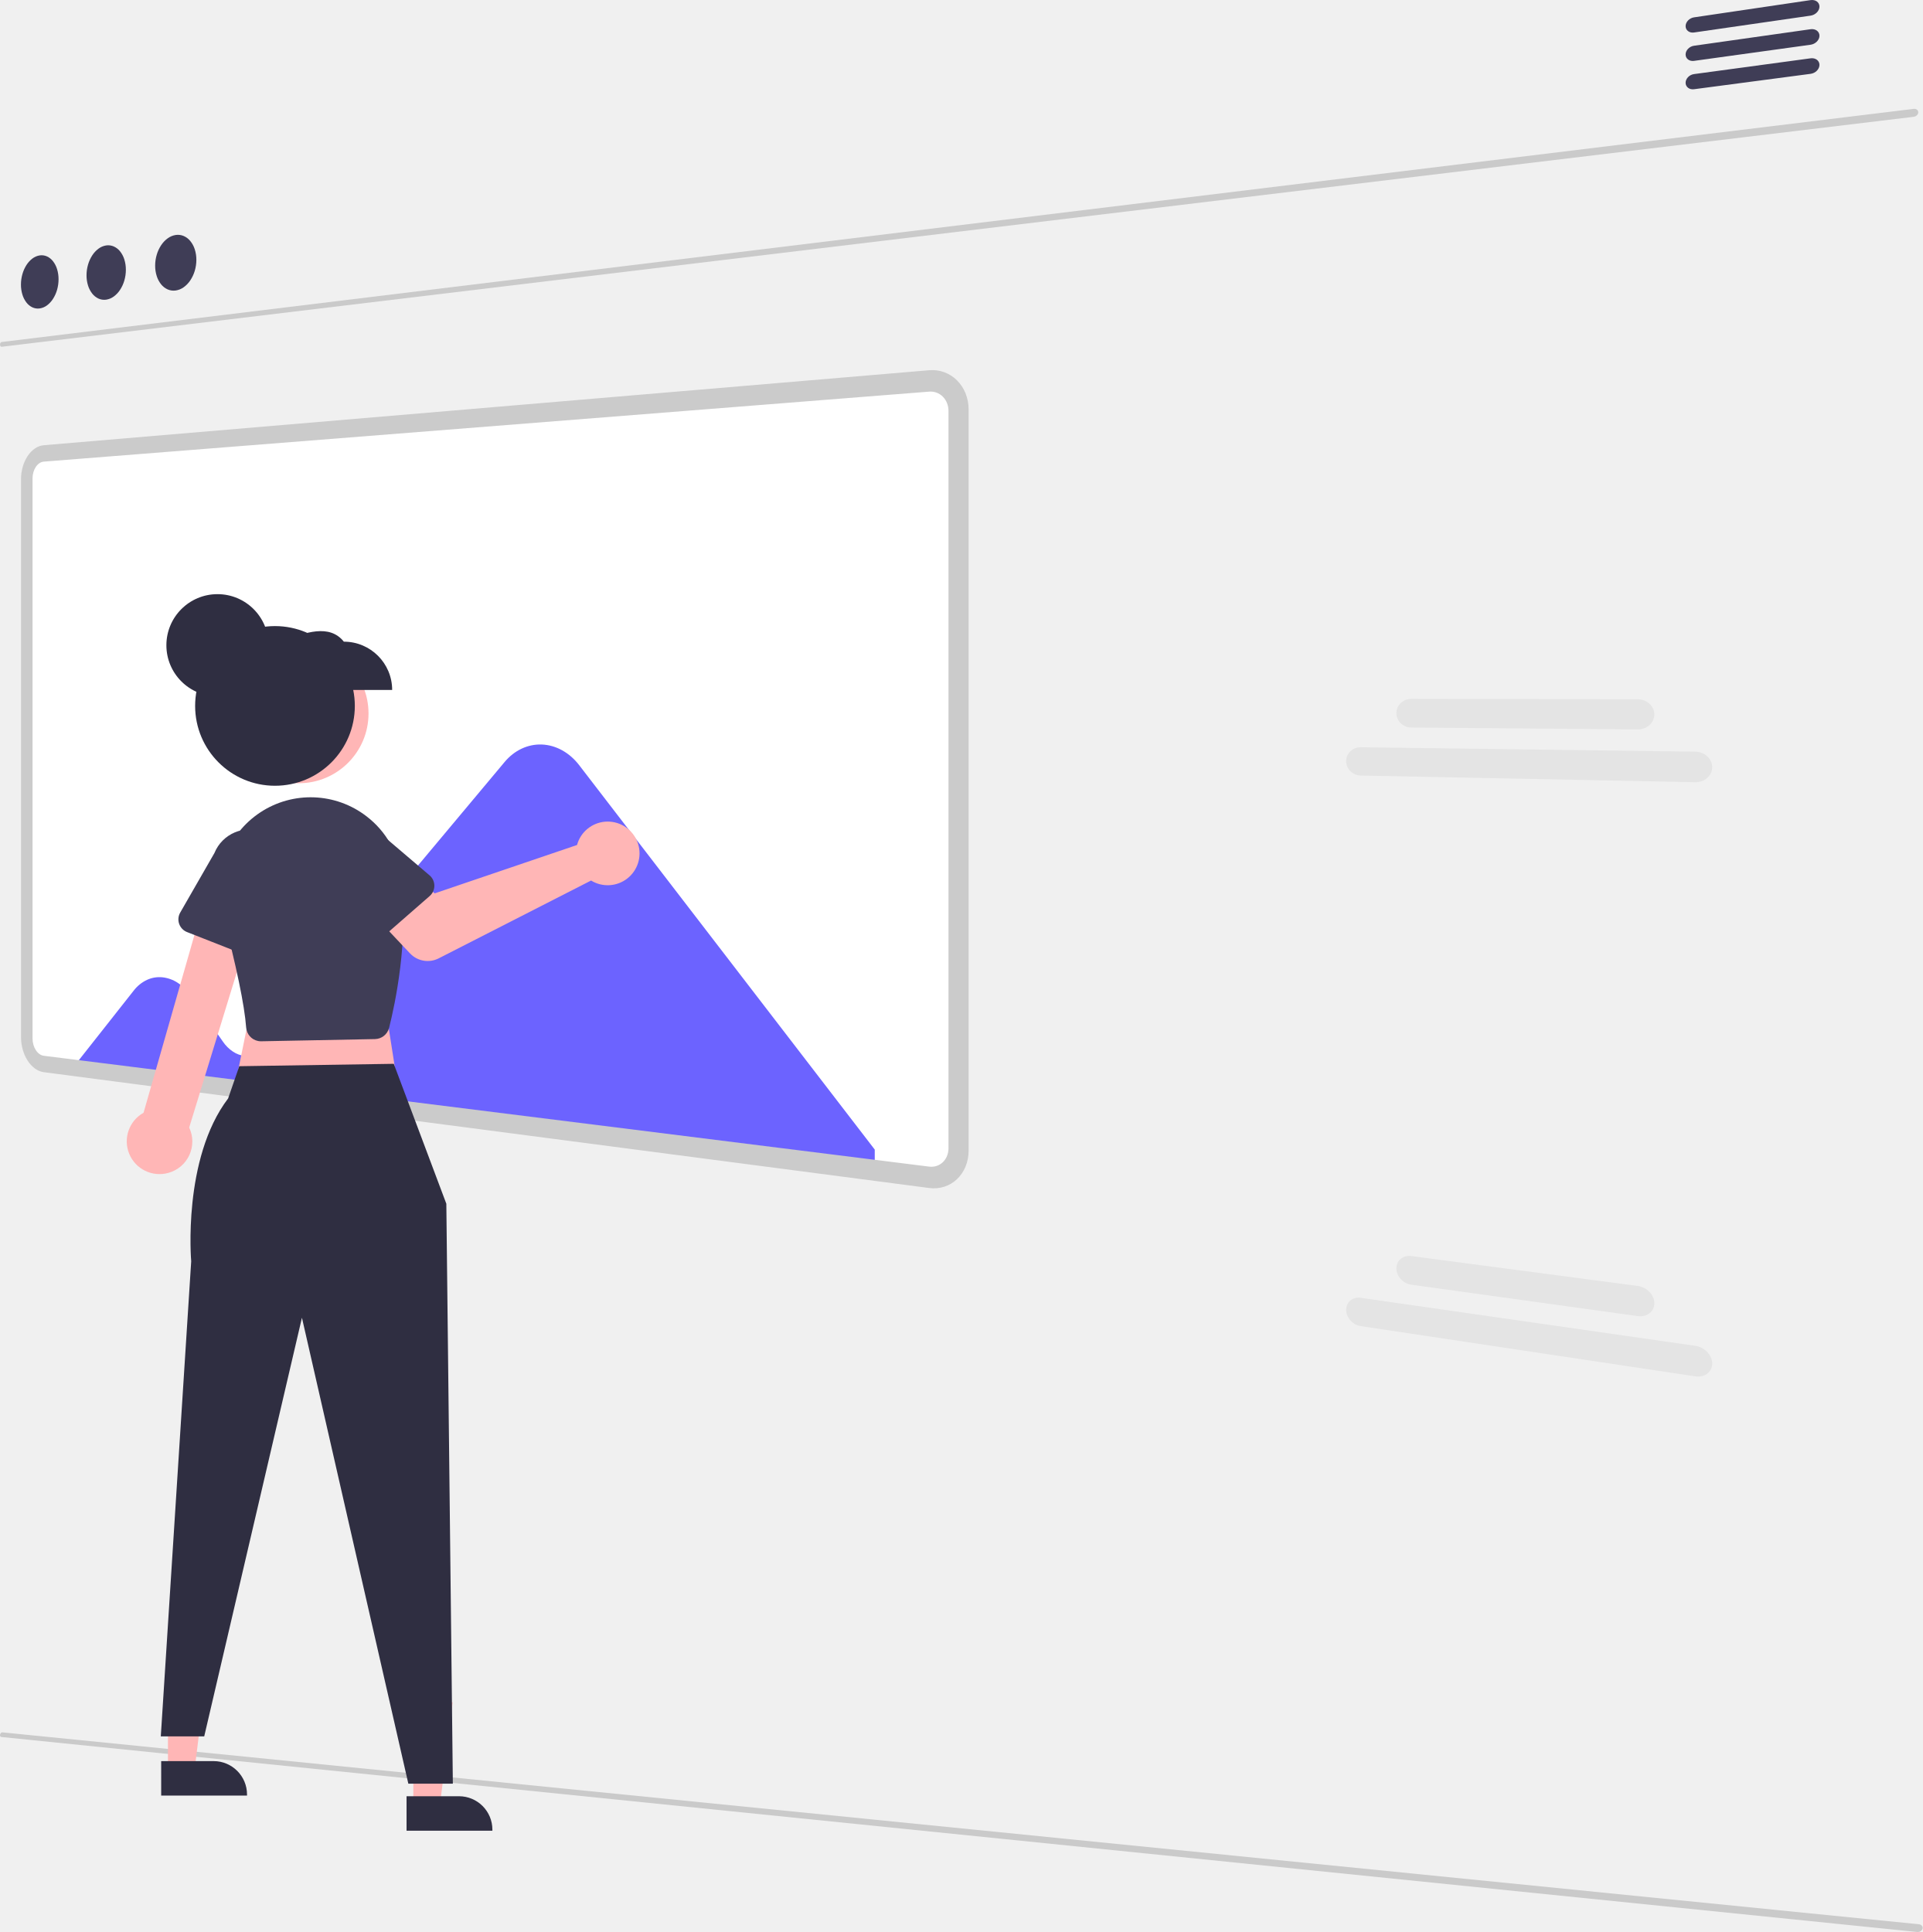
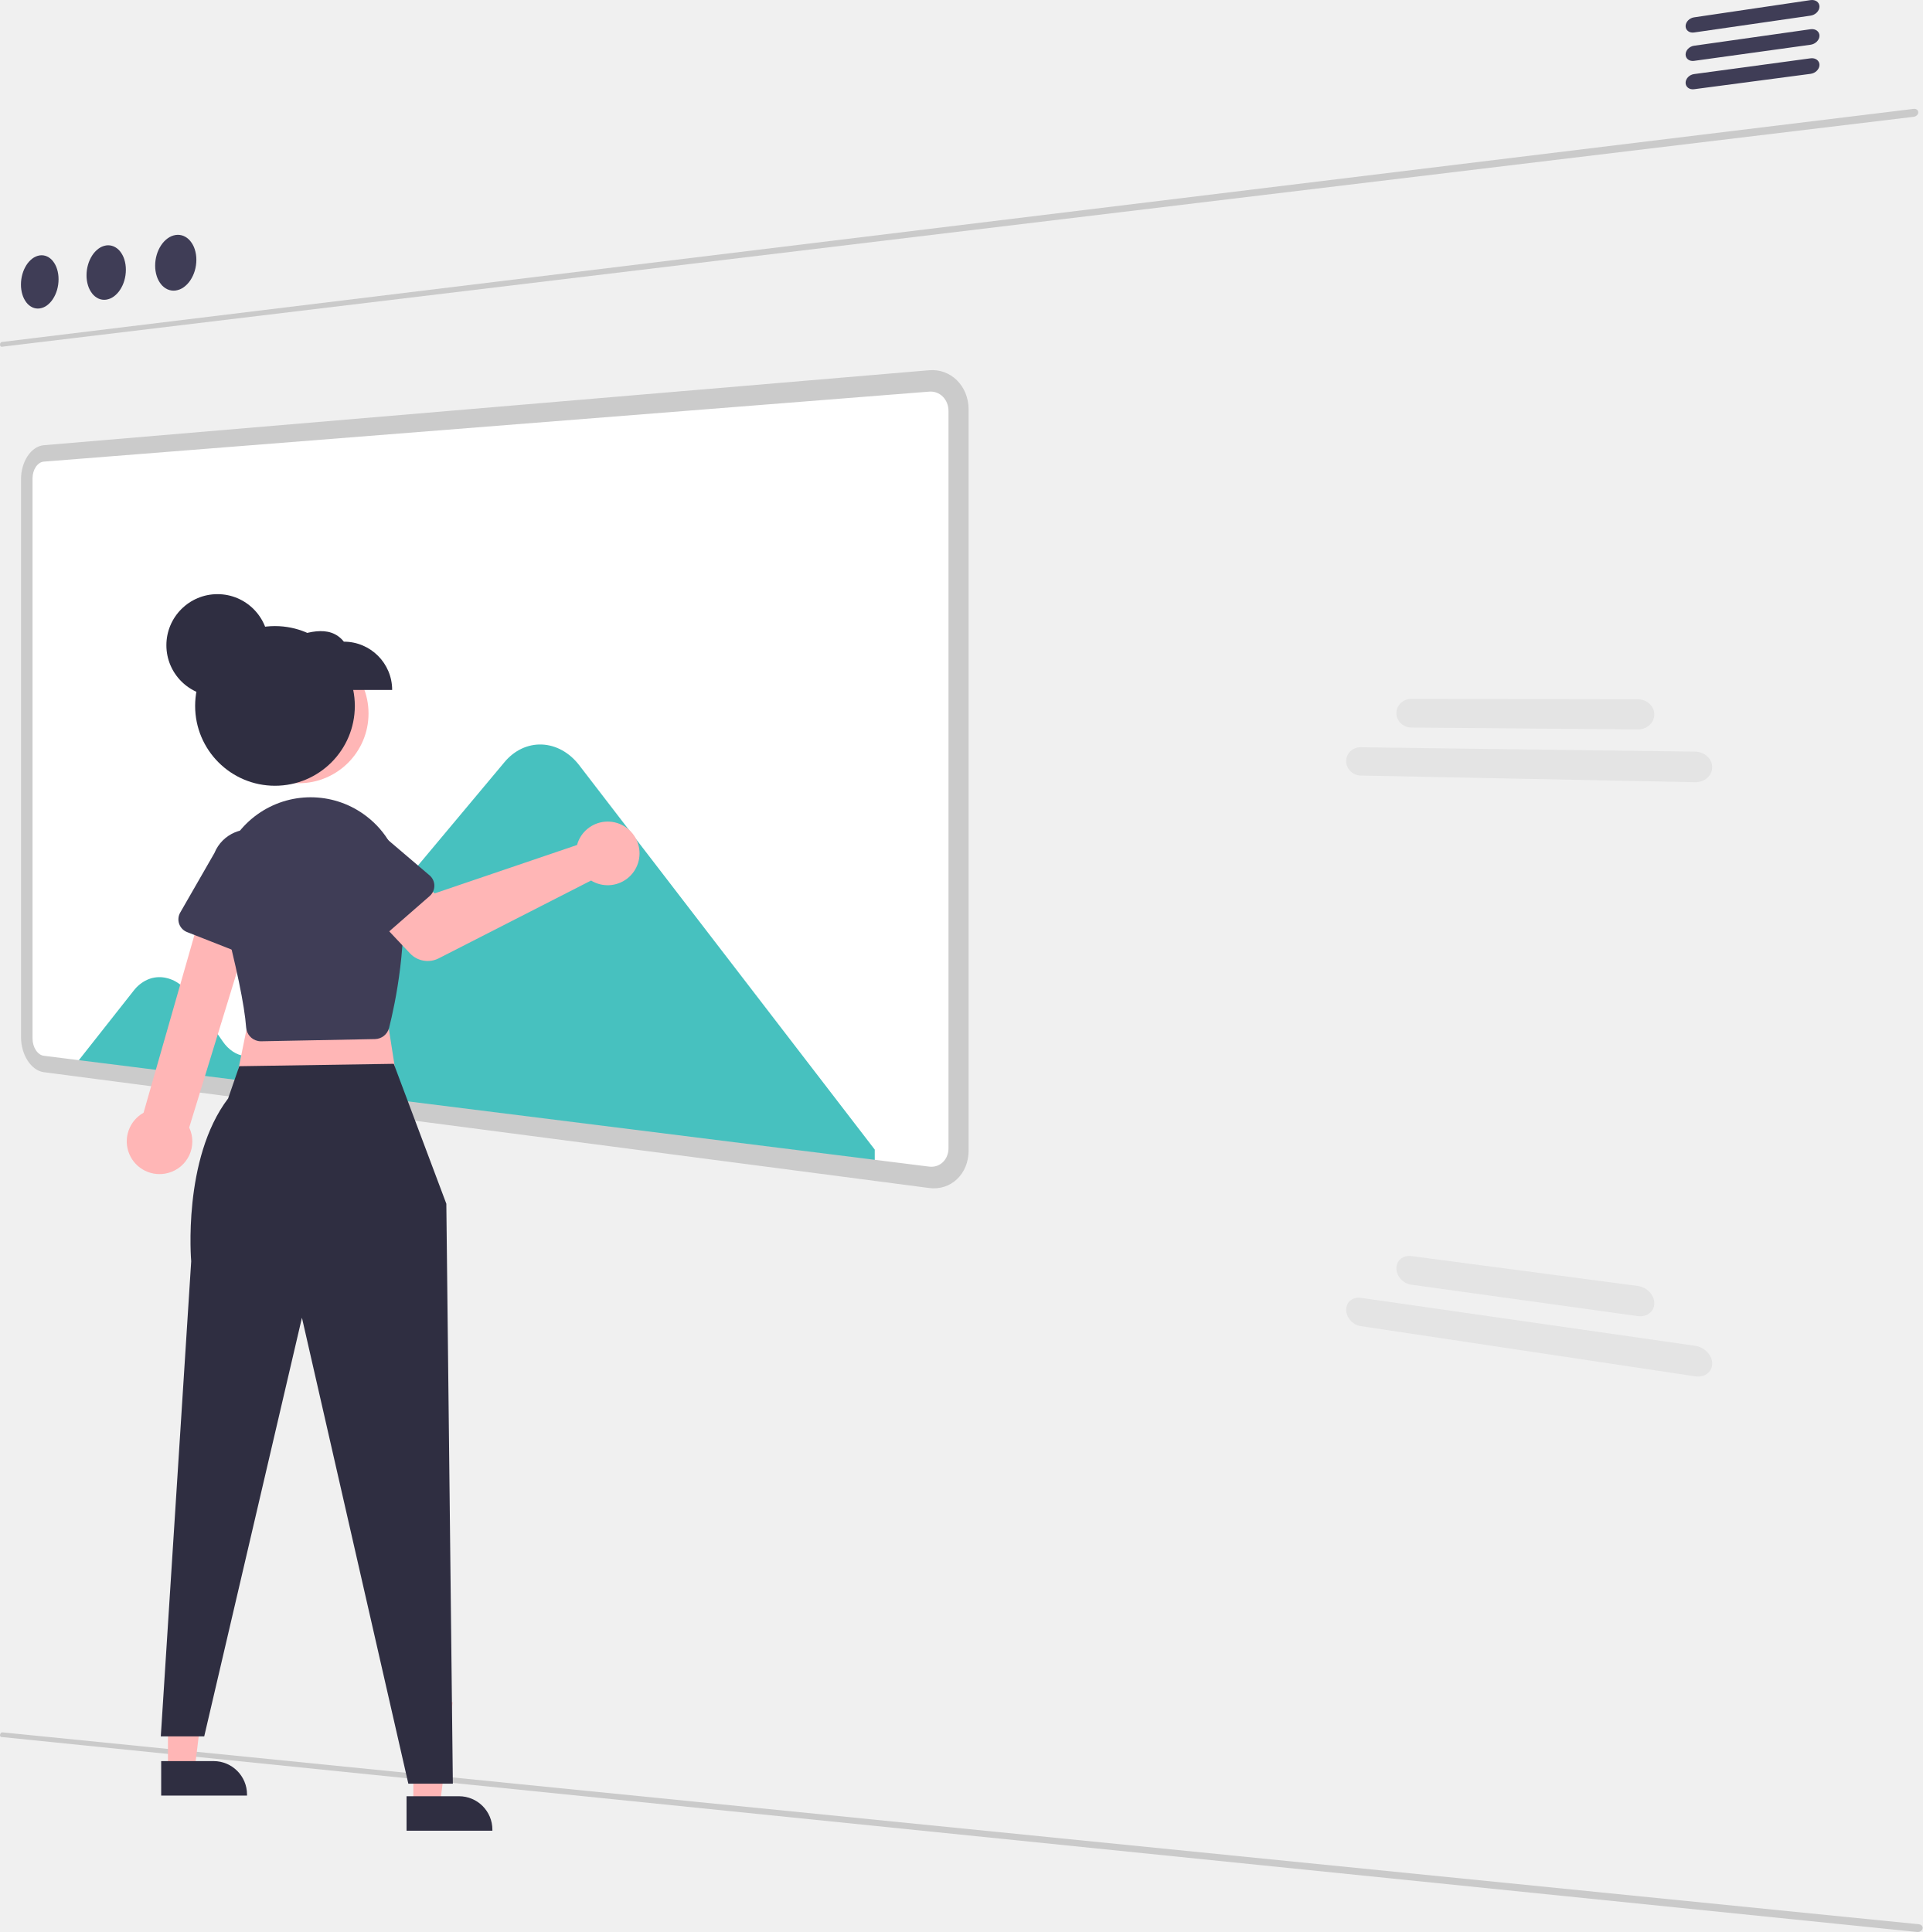
<svg xmlns="http://www.w3.org/2000/svg" data-name="Layer 1" width="601.985" height="604.99" viewBox="0 0 601.985 604.99">
  <path id="b71ccbba-e8b4-459a-9884-0222885cf9eb-215" data-name="Path 1" d="M898.163,184.085,299.529,256.092a.361.361,0,0,1-.203-.034.467.467,0,0,1-.166-.14.711.711,0,0,1-.112-.223.973.973,0,0,1-.04-.285,1.076,1.076,0,0,1,.041-.295.939.939,0,0,1,.114-.25.668.668,0,0,1,.166-.18.435.435,0,0,1,.203-.083l598.631-73.001a1.588,1.588,0,0,1,.564.029,1.284,1.284,0,0,1,.461.21,1.051,1.051,0,0,1,.311.357,1.002,1.002,0,0,1,.114.467,1.176,1.176,0,0,1-.114.498,1.488,1.488,0,0,1-.311.432,1.749,1.749,0,0,1-.461.322A1.788,1.788,0,0,1,898.163,184.085Z" transform="translate(-299.0075 -147.5051)" fill="#cacaca" />
  <path id="fbe4cf51-249d-4766-a31e-46e69d2d3573-216" data-name="Path 1" d="M899.241,752.487,299.391,691.425a.361.361,0,0,1-.19-.078.466.466,0,0,1-.131-.173.711.711,0,0,1-.06-.242.974.974,0,0,1,.023-.287,1.076,1.076,0,0,1,.105-.278.938.938,0,0,1,.166-.219.668.668,0,0,1,.201-.139.435.435,0,0,1,.216-.037L899.786,750.064a1.588,1.588,0,0,1,.544.152,1.284,1.284,0,0,1,.404.306,1.051,1.051,0,0,1,.225.416,1.002,1.002,0,0,1,.009.48,1.176,1.176,0,0,1-.221.46,1.488,1.488,0,0,1-.398.354,1.749,1.749,0,0,1-.52.213A1.788,1.788,0,0,1,899.241,752.487Z" transform="translate(-299.0075 -147.5051)" fill="#cacaca" />
  <path id="aefee446-e8cd-48bc-a6ae-8085c53a4aa5-217" data-name="Ellipse 1" d="M311.416,227.486a4.084,4.084,0,0,1,2.297.311,5.073,5.073,0,0,1,1.885,1.505,7.649,7.649,0,0,1,1.275,2.467,10.611,10.611,0,0,1,.467,3.188,11.959,11.959,0,0,1-.467,3.318,10.626,10.626,0,0,1-1.275,2.827,7.678,7.678,0,0,1-1.885,2.038,5.028,5.028,0,0,1-2.297.952,4.084,4.084,0,0,1-2.285-.349,5.125,5.125,0,0,1-1.858-1.525,7.706,7.706,0,0,1-1.249-2.454,10.629,10.629,0,0,1-.457-3.149,11.962,11.962,0,0,1,.457-3.277,10.674,10.674,0,0,1,1.248-2.808,7.763,7.763,0,0,1,1.858-2.049A5.088,5.088,0,0,1,311.416,227.486Z" transform="translate(-299.0075 -147.5051)" fill="#3f3d56" />
  <path id="a4b9cd5e-e7a9-439c-9762-a8720b874a73-218" data-name="Ellipse 2" d="M332.217,224.365a4.354,4.354,0,0,1,2.403.311,5.266,5.266,0,0,1,1.975,1.529,7.733,7.733,0,0,1,1.334,2.519,10.614,10.614,0,0,1,.488,3.26,11.993,11.993,0,0,1-.49,3.396,10.791,10.791,0,0,1-1.332,2.892,7.962,7.962,0,0,1-1.972,2.09,5.343,5.343,0,0,1-2.403.986,4.354,4.354,0,0,1-2.391-.351,5.316,5.316,0,0,1-1.944-1.555,7.79,7.79,0,0,1-1.309-2.505,10.633,10.633,0,0,1-.478-3.219,11.996,11.996,0,0,1,.478-3.353,10.837,10.837,0,0,1,1.305-2.877,8.047,8.047,0,0,1,1.944-2.099A5.405,5.405,0,0,1,332.217,224.365Z" transform="translate(-299.0075 -147.5051)" fill="#3f3d56" />
  <path id="a94385bb-e1a1-4da4-9c03-9925c8c84fb9-219" data-name="Ellipse 3" d="M353.991,221.093a4.654,4.654,0,0,1,2.518.307,5.475,5.475,0,0,1,2.066,1.563,7.824,7.824,0,0,1,1.4,2.574,10.619,10.619,0,0,1,.514,3.333,12.031,12.031,0,0,1-.514,3.477,10.969,10.969,0,0,1-1.4,2.969,8.27,8.27,0,0,1-2.066,2.146,5.686,5.686,0,0,1-2.518,1.015,4.65,4.65,0,0,1-2.504-.351,5.521,5.521,0,0,1-2.036-1.584,7.88,7.88,0,0,1-1.365-2.562,10.637,10.637,0,0,1-.501-3.288,12.032,12.032,0,0,1,.501-3.437,11.012,11.012,0,0,1,1.365-2.947,8.354,8.354,0,0,1,2.037-2.158A5.754,5.754,0,0,1,353.991,221.093Z" transform="translate(-299.0075 -147.5051)" fill="#3f3d56" />
  <path id="e9fb7174-288f-46c4-ab91-f423808d7a61-220" data-name="Path 2" d="M865.9,152.401l-36.502,5.277a2.751,2.751,0,0,1-1.026-.038,2.234,2.234,0,0,1-.837-.389,1.925,1.925,0,0,1-.563-.67,1.963,1.963,0,0,1-.207-.887,2.363,2.363,0,0,1,.207-.951,2.914,2.914,0,0,1,.563-.835,3.271,3.271,0,0,1,.837-.631,3.202,3.202,0,0,1,1.026-.337l36.501-5.399a2.97,2.97,0,0,1,1.08.031,2.372,2.372,0,0,1,.883.389,1.944,1.944,0,0,1,.813,1.604,2.379,2.379,0,0,1-.218.98,3.004,3.004,0,0,1-.595.862,3.474,3.474,0,0,1-1.963.997Z" transform="translate(-299.0075 -147.5051)" fill="#3f3d56" />
  <path id="f4f63b1d-19b6-4660-a2ee-fe9c59ab2b83-221" data-name="Path 3" d="M865.9,161.513l-36.502,5.054a2.753,2.753,0,0,1-1.026-.044,2.249,2.249,0,0,1-.837-.389,1.944,1.944,0,0,1-.563-.673,1.972,1.972,0,0,1-.207-.899,2.354,2.354,0,0,1,.207-.949,2.889,2.889,0,0,1,.563-.831,3.241,3.241,0,0,1,.837-.622,3.188,3.188,0,0,1,1.026-.331l36.501-5.175a2.972,2.972,0,0,1,1.08.038,2.388,2.388,0,0,1,.883.397,1.996,1.996,0,0,1,.596.69,1.976,1.976,0,0,1,.217.917,2.369,2.369,0,0,1-.218.978,2.977,2.977,0,0,1-.596.855,3.445,3.445,0,0,1-1.963.984Z" transform="translate(-299.0075 -147.5051)" fill="#3f3d56" />
  <path id="eb3f2030-579f-46ae-b7f9-06846804faba-222" data-name="Path 4" d="M865.9,170.625l-36.502,4.821a2.757,2.757,0,0,1-1.026-.051,2.266,2.266,0,0,1-.837-.397,1.946,1.946,0,0,1-.77-1.568,2.344,2.344,0,0,1,.206-.949,2.864,2.864,0,0,1,.564-.828,3.214,3.214,0,0,1,.837-.622,3.168,3.168,0,0,1,1.026-.325l36.501-4.942a2.974,2.974,0,0,1,1.08.045,2.405,2.405,0,0,1,.883.402,2.014,2.014,0,0,1,.596.694,1.984,1.984,0,0,1,.217.917,2.36,2.36,0,0,1-.218.977,2.955,2.955,0,0,1-.596.855,3.421,3.421,0,0,1-1.963.972Z" transform="translate(-299.0075 -147.5051)" fill="#3f3d56" />
  <path id="ed3b43a5-e52b-42db-ae2c-bbf19919dda8-223" data-name="Rectangle 1" d="M692.359,254.766l176.318-14.933V344.933l-176.318,2.301Z" transform="translate(-299.0075 -147.5051)" fill="#f0f0f0" />
  <path id="ac2eae0c-5080-4fe0-b0c3-f9d754c11698-224" data-name="Path 5" d="M829.756,392.443l-104.712-2.081a4.706,4.706,0,0,1-3.224-1.358,4.535,4.535,0,0,1-.974-1.422,4.344,4.344,0,0,1-.357-1.726,4.26,4.26,0,0,1,.357-1.711,4.332,4.332,0,0,1,.974-1.393,4.486,4.486,0,0,1,1.447-.928,4.636,4.636,0,0,1,1.777-.324l104.711,1.379a5.882,5.882,0,0,1,2.074.404,5.521,5.521,0,0,1,1.699,1.05,4.915,4.915,0,0,1,1.148,1.539,4.4,4.4,0,0,1,.421,1.875,4.309,4.309,0,0,1-.421,1.861,4.689,4.689,0,0,1-1.148,1.504,5.287,5.287,0,0,1-1.699.994,5.782,5.782,0,0,1-2.074.335Z" transform="translate(-299.0075 -147.5051)" fill="#e4e4e4" />
  <path id="b3e575b2-619a-4403-8cc7-960fb099e65d-225" data-name="Path 6" d="M811.767,375.92l-70.889-.596a4.855,4.855,0,0,1-1.819-.367,4.734,4.734,0,0,1-1.483-.971,4.517,4.517,0,0,1-.998-1.428,4.325,4.325,0,0,1,0-3.48,4.454,4.454,0,0,1,.998-1.418,4.665,4.665,0,0,1,1.482-.956,4.829,4.829,0,0,1,1.82-.349l70.889.121a5.635,5.635,0,0,1,2.022.375,5.292,5.292,0,0,1,1.656,1.018,4.77,4.77,0,0,1,1.12,1.511,4.346,4.346,0,0,1,0,3.689,4.703,4.703,0,0,1-1.119,1.498,5.222,5.222,0,0,1-1.656,1.001,5.606,5.606,0,0,1-2.022.355Z" transform="translate(-299.0075 -147.5051)" fill="#e4e4e4" />
  <path id="b6f8ac03-6581-403f-aeca-47fca949167f-226" data-name="Rectangle 2" d="M692.359,422.913l176.318,8.039V536.053L692.359,515.38Z" transform="translate(-299.0075 -147.5051)" fill="#f0f0f0" />
  <path id="a17e3a22-ba16-4351-b475-1e8c7f62d0cf-227" data-name="Path 7" d="M829.756,578.492,725.044,562.767a5.223,5.223,0,0,1-1.777-.614,5.643,5.643,0,0,1-1.447-1.166,5.414,5.414,0,0,1-.974-1.547,4.685,4.685,0,0,1-.357-1.772,3.939,3.939,0,0,1,.357-1.667,3.605,3.605,0,0,1,.974-1.264,3.798,3.798,0,0,1,1.447-.739,4.432,4.432,0,0,1,1.777-.093l104.711,15.022a6.461,6.461,0,0,1,2.074.674,6.614,6.614,0,0,1,1.699,1.271,5.897,5.897,0,0,1,1.148,1.691,4.772,4.772,0,0,1,.421,1.93,3.96,3.96,0,0,1-.421,1.806,3.888,3.888,0,0,1-1.148,1.354,4.517,4.517,0,0,1-1.699.773,5.57,5.57,0,0,1-2.074.065Z" transform="translate(-299.0075 -147.5051)" fill="#e4e4e4" />
  <path id="e3c2f847-4324-4f71-a395-b34127131530-228" data-name="Path 8" d="M811.767,559.627l-70.889-9.833a5.345,5.345,0,0,1-1.819-.604,5.686,5.686,0,0,1-1.482-1.166,5.397,5.397,0,0,1-.998-1.555,4.665,4.665,0,0,1-.366-1.79,3.965,3.965,0,0,1,.365-1.69,3.706,3.706,0,0,1,.998-1.288,3.951,3.951,0,0,1,1.482-.763,4.599,4.599,0,0,1,1.82-.112l70.889,9.357a6.173,6.173,0,0,1,2.022.638,6.336,6.336,0,0,1,1.656,1.234,5.723,5.723,0,0,1,1.119,1.655,4.724,4.724,0,0,1,.411,1.9,3.986,3.986,0,0,1-.411,1.788,3.901,3.901,0,0,1-1.119,1.352,4.445,4.445,0,0,1-1.656.785,5.372,5.372,0,0,1-2.022.091Z" transform="translate(-299.0075 -147.5051)" fill="#e4e4e4" />
  <path id="e0ac5af8-db2c-46e2-8c29-d7faefa5f799-229" data-name="Path 9" d="M589.933,516.175,312.716,480.682a4.539,4.539,0,0,1-2.08-.86,6.848,6.848,0,0,1-1.692-1.825,9.476,9.476,0,0,1-1.138-2.528,10.776,10.776,0,0,1-.418-2.972V297.429a10.575,10.575,0,0,1,.418-2.955,8.997,8.997,0,0,1,1.138-2.472,6.396,6.396,0,0,1,1.691-1.749,4.336,4.336,0,0,1,2.08-.764l277.217-22.698a8.155,8.155,0,0,1,6.478,2.372,8.999,8.999,0,0,1,1.978,2.993,10.086,10.086,0,0,1,.73,3.804V507.428a9.832,9.832,0,0,1-.73,3.77,8.448,8.448,0,0,1-1.978,2.902,7.758,7.758,0,0,1-2.92,1.749A8.08,8.08,0,0,1,589.933,516.175Z" transform="translate(-299.0075 -147.5051)" fill="#fff" />
-   <path id="ef100bb2-3038-4c55-8635-fb645de4c704-230" data-name="Path 10" d="M480.322,387.08a18.362,18.362,0,0,0-2.502-2.658,16.407,16.407,0,0,0-2.845-1.989,14.811,14.811,0,0,0-3.093-1.274,13.777,13.777,0,0,0-3.247-.516,13.437,13.437,0,0,0-3.239.273,13.83,13.83,0,0,0-3.072,1.03,14.884,14.884,0,0,0-2.819,1.739,16.484,16.484,0,0,0-2.48,2.402l-74.592,89.143a8.469,8.469,0,0,1-3.217,2.427,7.231,7.231,0,0,1-3.633.51,8.411,8.411,0,0,1-3.609-1.337,11.592,11.592,0,0,1-3.155-3.117l-9.881-14.205a15.452,15.452,0,0,0-4.289-4.247,10.837,10.837,0,0,0-4.83-1.728,9.331,9.331,0,0,0-4.783.809,11.334,11.334,0,0,0-4.165,3.365l-17.876,22.666L572.891,511.924v-4.432Z" transform="translate(-299.0075 -147.5051)" fill="#6c63ff" />
+   <path id="ef100bb2-3038-4c55-8635-fb645de4c704-230" data-name="Path 10" d="M480.322,387.08a18.362,18.362,0,0,0-2.502-2.658,16.407,16.407,0,0,0-2.845-1.989,14.811,14.811,0,0,0-3.093-1.274,13.777,13.777,0,0,0-3.247-.516,13.437,13.437,0,0,0-3.239.273,13.83,13.83,0,0,0-3.072,1.03,14.884,14.884,0,0,0-2.819,1.739,16.484,16.484,0,0,0-2.48,2.402l-74.592,89.143a8.469,8.469,0,0,1-3.217,2.427,7.231,7.231,0,0,1-3.633.51,8.411,8.411,0,0,1-3.609-1.337,11.592,11.592,0,0,1-3.155-3.117l-9.881-14.205a15.452,15.452,0,0,0-4.289-4.247,10.837,10.837,0,0,0-4.83-1.728,9.331,9.331,0,0,0-4.783.809,11.334,11.334,0,0,0-4.165,3.365l-17.876,22.666L572.891,511.924v-4.432Z" transform="translate(-299.0075 -147.5051)" fill="#47C1BF" />
  <path id="b26a6d5f-b740-4ee8-acda-543250f0498e-231" data-name="Path 11" d="M589.932,519.521l-277.216-36.27a6.095,6.095,0,0,1-2.785-1.16,9.195,9.195,0,0,1-2.263-2.45,12.711,12.711,0,0,1-1.519-3.385,14.444,14.444,0,0,1-.558-3.974V297.561a14.171,14.171,0,0,1,.558-3.948,12.069,12.069,0,0,1,1.519-3.315,8.588,8.588,0,0,1,2.262-2.346,5.821,5.821,0,0,1,2.785-1.032L589.932,263.439a10.931,10.931,0,0,1,8.699,3.163,12.058,12.058,0,0,1,2.663,4.015,13.518,13.518,0,0,1,.983,5.11V507.805a13.177,13.177,0,0,1-.983,5.065,11.318,11.318,0,0,1-2.663,3.892,10.397,10.397,0,0,1-3.927,2.339,10.838,10.838,0,0,1-4.773.421ZM312.716,292.059a2.857,2.857,0,0,0-1.373.501,4.213,4.213,0,0,0-1.118,1.152,5.931,5.931,0,0,0-.753,1.633,6.974,6.974,0,0,0-.277,1.951V472.709a7.11,7.11,0,0,0,.277,1.963,6.247,6.247,0,0,0,.753,1.669,4.51,4.51,0,0,0,1.12,1.209,2.99,2.99,0,0,0,1.373.564l277.216,34.707a5.328,5.328,0,0,0,2.344-.22,5.119,5.119,0,0,0,1.921-1.157,5.575,5.575,0,0,0,1.3-1.913,6.487,6.487,0,0,0,.479-2.481V276.191a6.655,6.655,0,0,0-.479-2.503,5.938,5.938,0,0,0-1.3-1.973,5.38,5.38,0,0,0-4.266-1.574Z" transform="translate(-299.0075 -147.5051)" fill="#cbcbcb" />
  <polygon points="52.59 554.197 60.925 554.196 64.89 522.047 52.589 522.048 52.59 554.197" fill="#ffb6b6" />
  <path d="M349.472,698.981l16.415-.001h.001a10.461,10.461,0,0,1,10.461,10.46v.34l-26.875.001Z" transform="translate(-299.0075 -147.5051)" fill="#2f2e41" />
  <polygon points="129.414 565.197 137.749 565.196 141.714 533.047 129.413 533.048 129.414 565.197" fill="#ffb6b6" />
  <path d="M426.296,709.981l16.415-.001h.001a10.461,10.461,0,0,1,10.461,10.46v.34l-26.875.001Z" transform="translate(-299.0075 -147.5051)" fill="#2f2e41" />
  <polygon points="119.351 306.919 124.79 341.592 73.12 342.272 79.919 308.959 119.351 306.919" fill="#ffb6b6" />
  <path d="M422.298,480.631,438.754,524.45l2.04,181.592H426.856l-33.313-145.899L362.95,691.233H349.353l9.518-148.767s-2.807-32.067,11.558-50.989l3.496-10.101Z" transform="translate(-299.0075 -147.5051)" fill="#2f2e41" />
  <path d="M351.709,514.79a10.2,10.2,0,0,0,6.535-14.209L380.225,428.918,364.057,425.713l-20.104,70.245A10.255,10.255,0,0,0,351.709,514.79Z" transform="translate(-299.0075 -147.5051)" fill="#ffb6b6" />
  <path d="M380.699,473.574a4.632,4.632,0,0,1-.898-.089h0a4.646,4.646,0,0,1-3.722-4.209c-.511-6.998-3.043-19.178-7.527-36.204a28.654,28.654,0,0,1,45.246-29.921,28.284,28.284,0,0,1,10.913,19.342c2.228,19.623-1.973,39.324-3.882,46.884a4.656,4.656,0,0,1-4.414,3.508l-35.617.688C380.765,473.574,380.732,473.574,380.699,473.574Z" transform="translate(-299.0075 -147.5051)" fill="#3f3d56" />
  <path d="M480.206,410.625a9.995,9.995,0,0,0-.526,1.483l-44.582,15.149-8.615-7.526-13.057,11.516,13.956,14.805a7.596,7.596,0,0,0,8.982,1.554l47.706-24.368a9.966,9.966,0,1,0-3.864-12.615Z" transform="translate(-299.0075 -147.5051)" fill="#ffb6b6" />
  <path d="M433.544,428.086l-16.252,14.195a4.273,4.273,0,0,1-6.405-.909l-11.625-18.102a11.866,11.866,0,0,1,17.919-15.559l16.324,13.905a4.273,4.273,0,0,1,.039,6.47Z" transform="translate(-299.0075 -147.5051)" fill="#3f3d56" />
  <path d="M377.657,447.267l-20.084-7.89a4.273,4.273,0,0,1-2.143-6.105l10.716-18.654a11.866,11.866,0,0,1,22.062,8.742l-4.826,20.893a4.273,4.273,0,0,1-5.725,3.014Z" transform="translate(-299.0075 -147.5051)" fill="#3f3d56" />
  <circle cx="93.537" cy="223.418" r="21.847" fill="#ffb6b6" />
  <path d="M421.792,363.559H387.102V348.438c7.614-3.025,15.065-5.597,19.569,0a15.121,15.121,0,0,1,15.121,15.121Z" transform="translate(-299.0075 -147.5051)" fill="#2f2e41" />
  <circle cx="86.095" cy="221.054" r="25" fill="#2f2e41" />
  <circle cx="68.095" cy="202.054" r="16" fill="#2f2e41" />
</svg>
